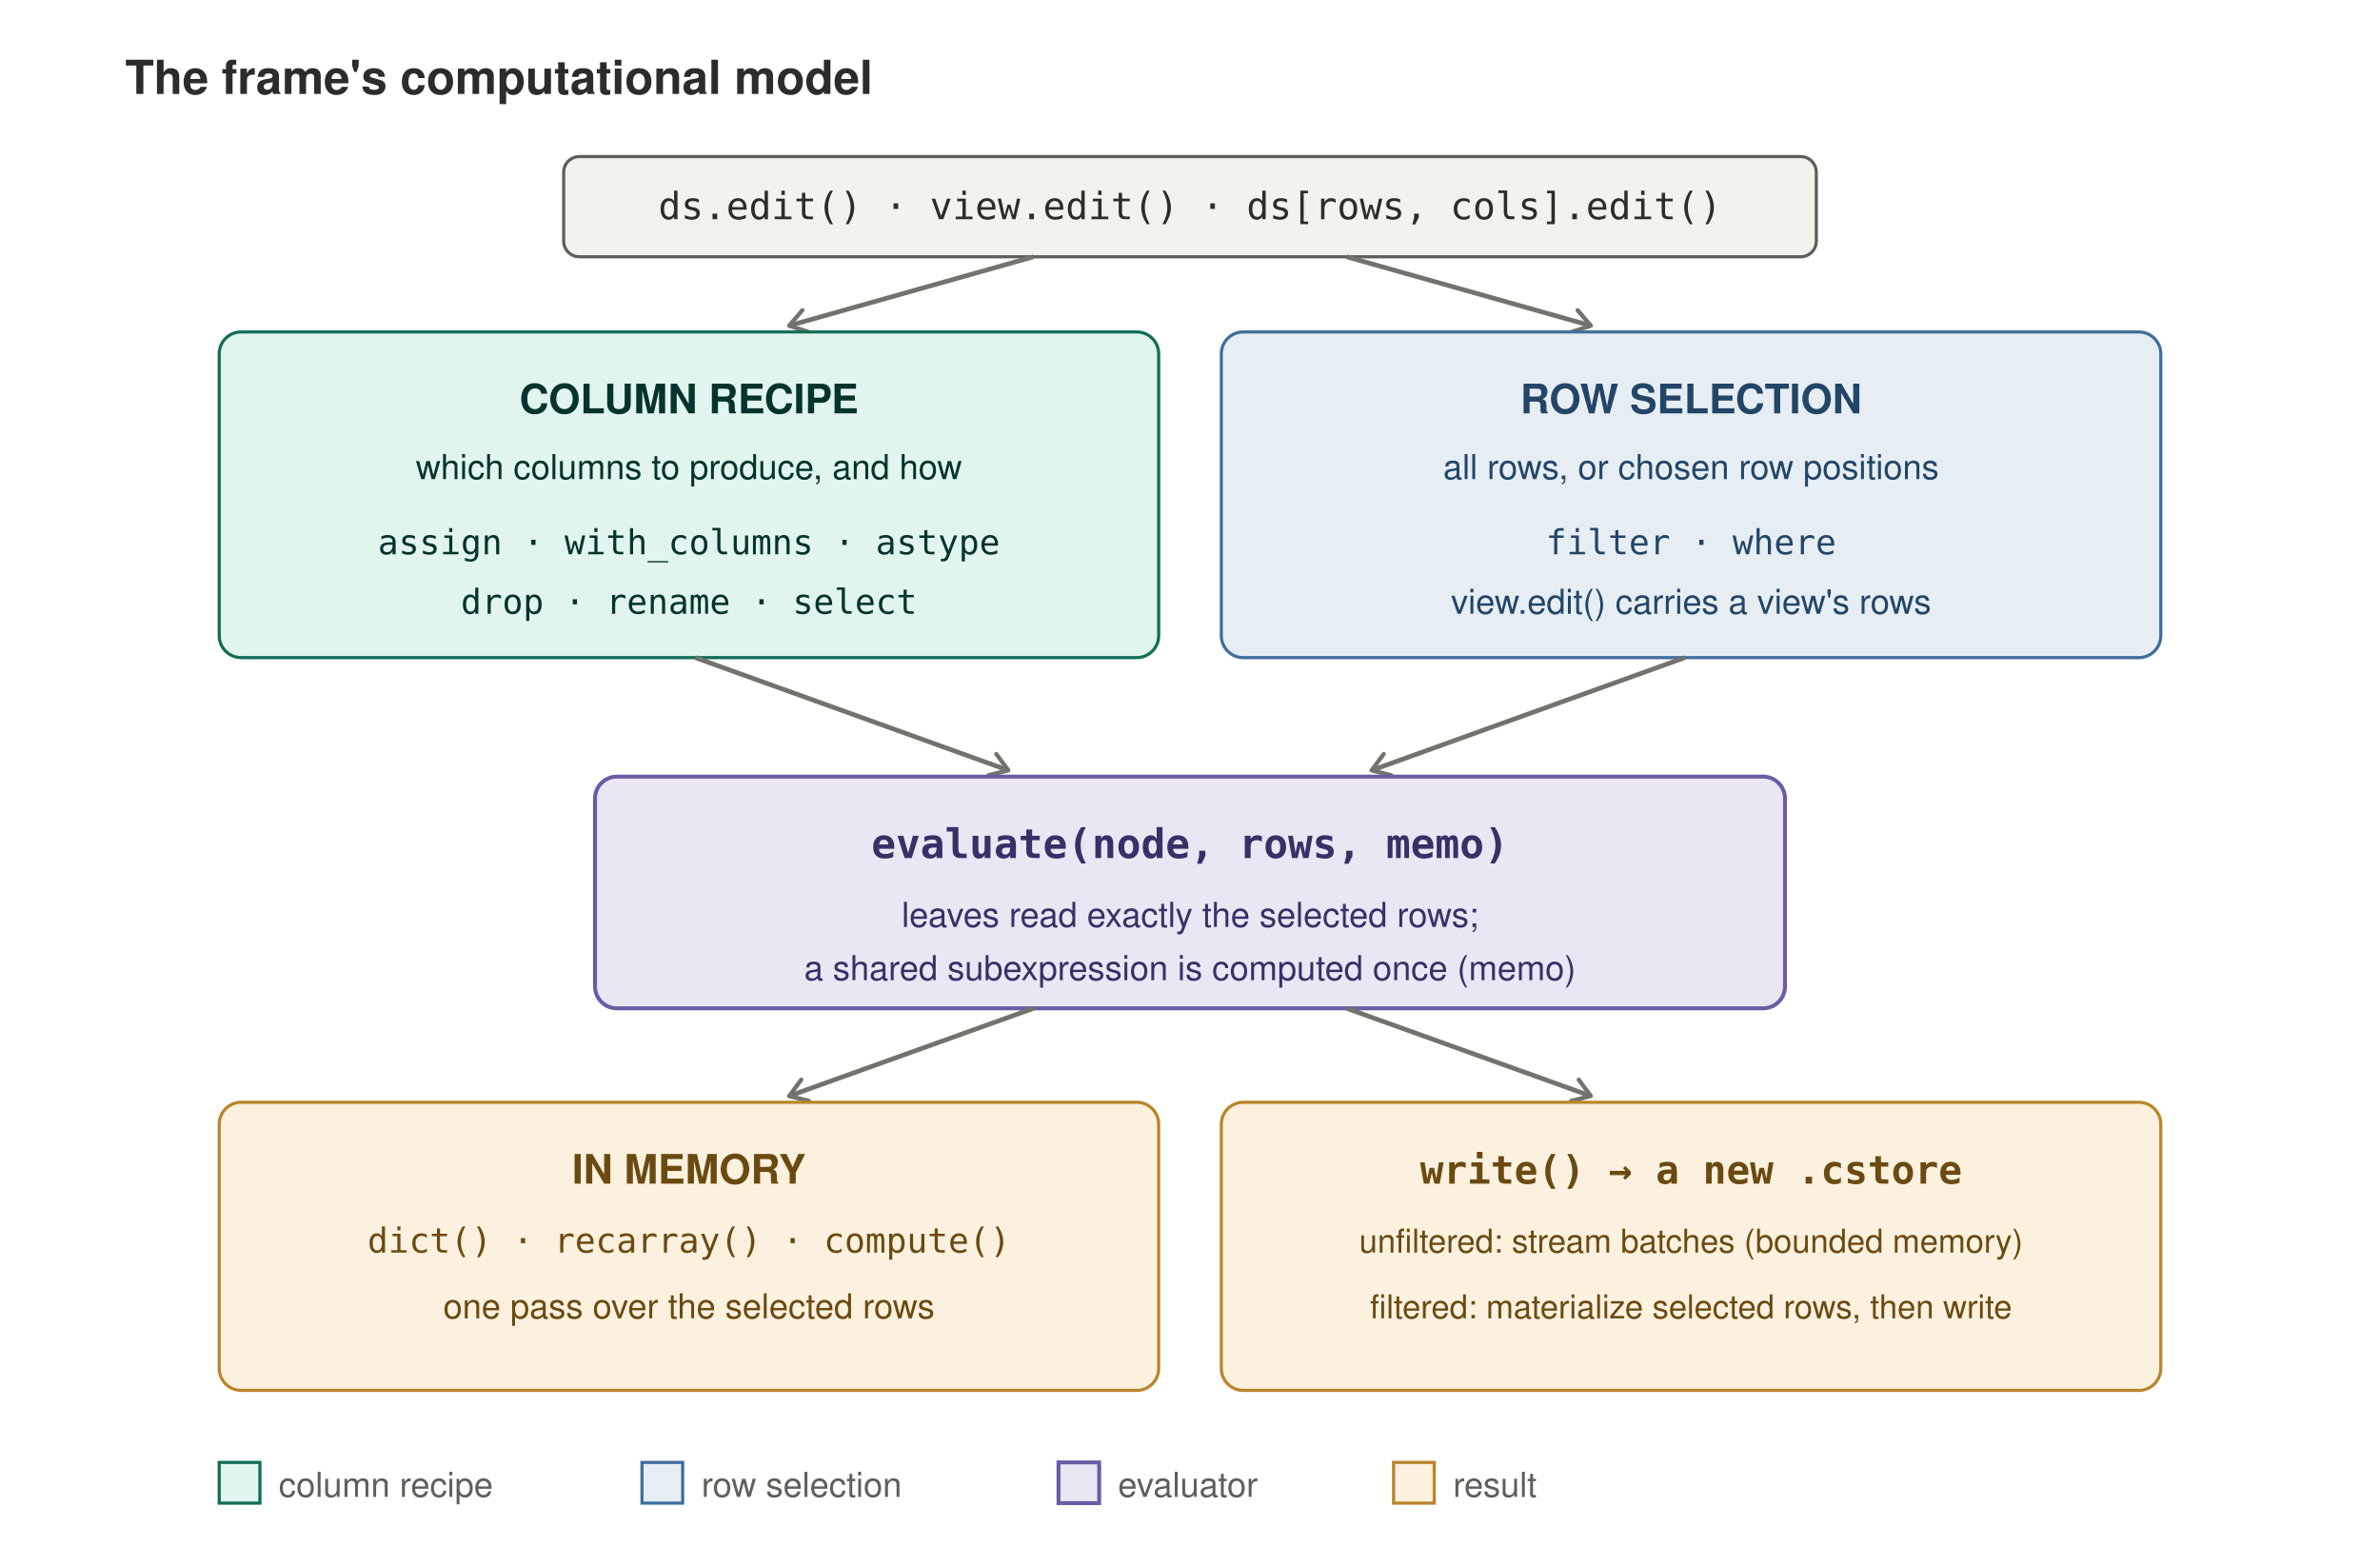
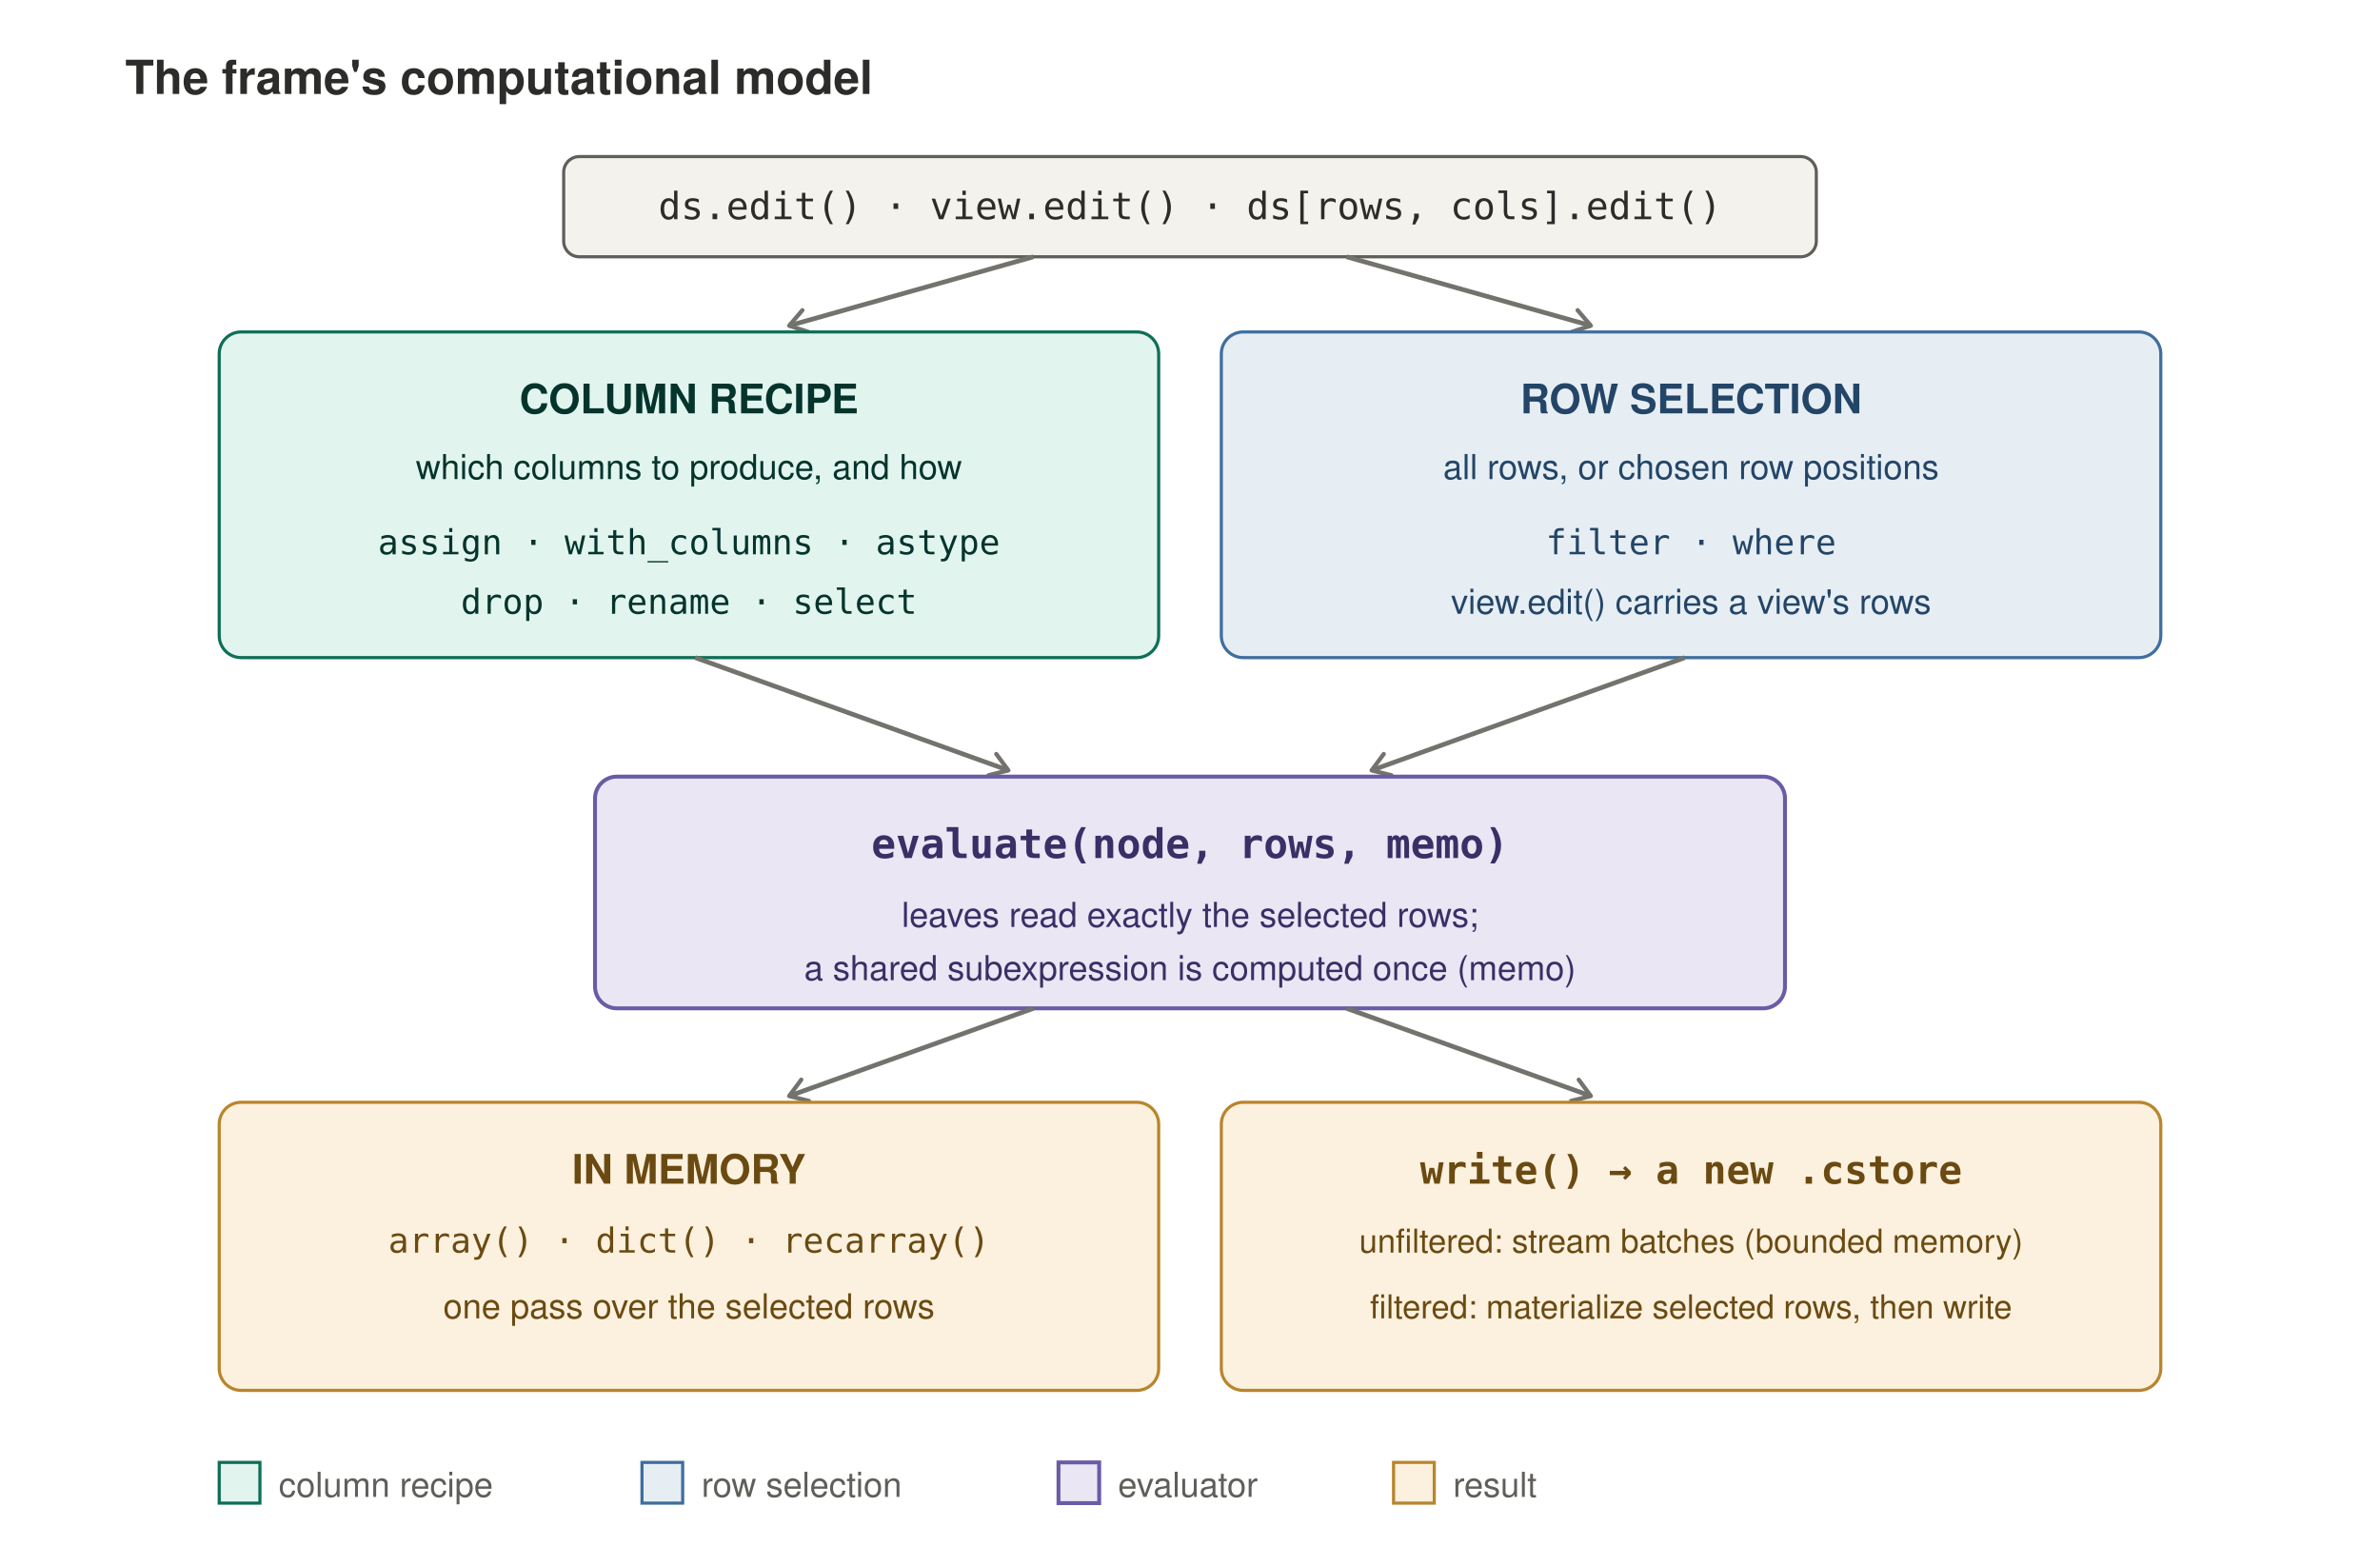
<svg xmlns="http://www.w3.org/2000/svg" width="760" height="500" viewBox="0 0 760 500" role="img" font-family="-apple-system, BlinkMacSystemFont, 'Segoe UI', Helvetica, Arial, sans-serif">
  <style>
 .recipe{fill:#E1F5EE;stroke:#0F6E56;stroke-width:1;} .recipeT{fill:#04342C;}
 .rows{fill:#E6EEF4;stroke:#3F6E9E;stroke-width:1;} .rowsT{fill:#234567;}
 .eval{fill:#EAE6F4;stroke:#6B5BA6;stroke-width:1.25;} .evalT{fill:#3A2F66;}
 .out{fill:#FBF1DE;stroke:#B9852B;stroke-width:1;} .outT{fill:#6B4A12;}
 .entry{fill:#F4F2EC;stroke:#5F5E5A;stroke-width:1;} .entryT{fill:#2C2C2A;}
 .arr{stroke:#73726C;stroke-width:1.5;fill:none;}
 .hd{fill:#2C2C2A;} .lbl{fill:#5F5E5A;}
 @media (prefers-color-scheme: dark){
  .recipe{fill:#04342C;stroke:#1D9E75;} .recipeT{fill:#9FE1CB;}
  .rows{fill:#1B2A38;stroke:#5E8CBF;} .rowsT{fill:#BBD2EA;}
  .eval{fill:#241F33;stroke:#9C8BD6;} .evalT{fill:#D6CCF0;}
  .out{fill:#2E2613;stroke:#C9972F;} .outT{fill:#F0D9A6;}
  .entry{fill:#26251F;stroke:#B4B2A9;} .entryT{fill:#F1EFE8;}
  .arr{stroke:#B4B2A9;} .hd{fill:#F1EFE8;} .lbl{fill:#B4B2A9;}
 }
</style>
  <defs>
    <marker id="ar" viewBox="0 0 10 10" refX="8" refY="5" markerWidth="6" markerHeight="6" orient="auto-start-reverse">
      <path d="M2 1L8 5L2 9" fill="none" stroke="context-stroke" stroke-width="1.5" stroke-linecap="round" stroke-linejoin="round" />
    </marker>
  </defs>
  <text class="hd" x="40" y="30" font-size="15" font-weight="600">The frame's computational model</text>
  <rect class="entry" x="180" y="50" width="400" height="32" rx="5" />
  <text class="entryT" x="380" y="70" text-anchor="middle" font-size="12" font-family="ui-monospace,Menlo,Consolas,monospace">ds.edit()  ·  view.edit()  ·  ds[rows, cols].edit()</text>
  <path class="arr" d="M330 82 L252 104" marker-end="url(#ar)" />
  <path class="arr" d="M430 82 L508 104" marker-end="url(#ar)" />
  <rect class="recipe" x="70" y="106" width="300" height="104" rx="7" />
  <text class="recipeT" x="220" y="132" text-anchor="middle" font-size="13" font-weight="600">COLUMN RECIPE</text>
  <text class="recipeT" x="220" y="153" text-anchor="middle" font-size="11">which columns to produce, and how</text>
  <text class="recipeT" x="220" y="177" text-anchor="middle" font-size="11" font-family="ui-monospace,Menlo,Consolas,monospace">assign · with_columns · astype</text>
  <text class="recipeT" x="220" y="196" text-anchor="middle" font-size="11" font-family="ui-monospace,Menlo,Consolas,monospace">drop · rename · select</text>
  <rect class="rows" x="390" y="106" width="300" height="104" rx="7" />
  <text class="rowsT" x="540" y="132" text-anchor="middle" font-size="13" font-weight="600">ROW SELECTION</text>
  <text class="rowsT" x="540" y="153" text-anchor="middle" font-size="11">all rows, or chosen row positions</text>
  <text class="rowsT" x="540" y="177" text-anchor="middle" font-size="11" font-family="ui-monospace,Menlo,Consolas,monospace">filter · where</text>
  <text class="rowsT" x="540" y="196" text-anchor="middle" font-size="11">view.edit() carries a view's rows</text>
  <path class="arr" d="M222 210 L322 246" marker-end="url(#ar)" />
  <path class="arr" d="M538 210 L438 246" marker-end="url(#ar)" />
  <rect class="eval" x="190" y="248" width="380" height="74" rx="7" />
  <text class="evalT" x="380" y="274" text-anchor="middle" font-size="13" font-weight="600" font-family="ui-monospace,Menlo,Consolas,monospace">evaluate(node, rows, memo)</text>
  <text class="evalT" x="380" y="296" text-anchor="middle" font-size="11">leaves read exactly the selected rows;</text>
  <text class="evalT" x="380" y="313" text-anchor="middle" font-size="11">a shared subexpression is computed once (memo)</text>
  <path class="arr" d="M330 322 L252 350" marker-end="url(#ar)" />
  <path class="arr" d="M430 322 L508 350" marker-end="url(#ar)" />
  <rect class="out" x="70" y="352" width="300" height="92" rx="7" />
  <text class="outT" x="220" y="378" text-anchor="middle" font-size="13" font-weight="600">IN MEMORY</text>
-   <text class="outT" x="220" y="400" text-anchor="middle" font-size="11" font-family="ui-monospace,Menlo,Consolas,monospace">dict() · recarray() · compute()</text>
+   <text class="outT" x="220" y="400" text-anchor="middle" font-size="11" font-family="ui-monospace,Menlo,Consolas,monospace">array() · dict() · recarray()</text>
  <text class="outT" x="220" y="421" text-anchor="middle" font-size="11">one pass over the selected rows</text>
  <rect class="out" x="390" y="352" width="300" height="92" rx="7" />
  <text class="outT" x="540" y="378" text-anchor="middle" font-size="12.5" font-weight="600" font-family="ui-monospace,Menlo,Consolas,monospace">write()  →  a new .cstore</text>
  <text class="outT" x="540" y="400" text-anchor="middle" font-size="10.5">unfiltered: stream batches (bounded memory)</text>
  <text class="outT" x="540" y="421" text-anchor="middle" font-size="10.5">filtered: materialize selected rows, then write</text>
  <rect class="recipe" x="70" y="467" width="13" height="13" />
  <text class="lbl" x="89" y="478" font-size="11">column recipe</text>
  <rect class="rows" x="205" y="467" width="13" height="13" />
  <text class="lbl" x="224" y="478" font-size="11">row selection</text>
  <rect class="eval" x="338" y="467" width="13" height="13" />
  <text class="lbl" x="357" y="478" font-size="11">evaluator</text>
  <rect class="out" x="445" y="467" width="13" height="13" />
  <text class="lbl" x="464" y="478" font-size="11">result</text>
</svg>
